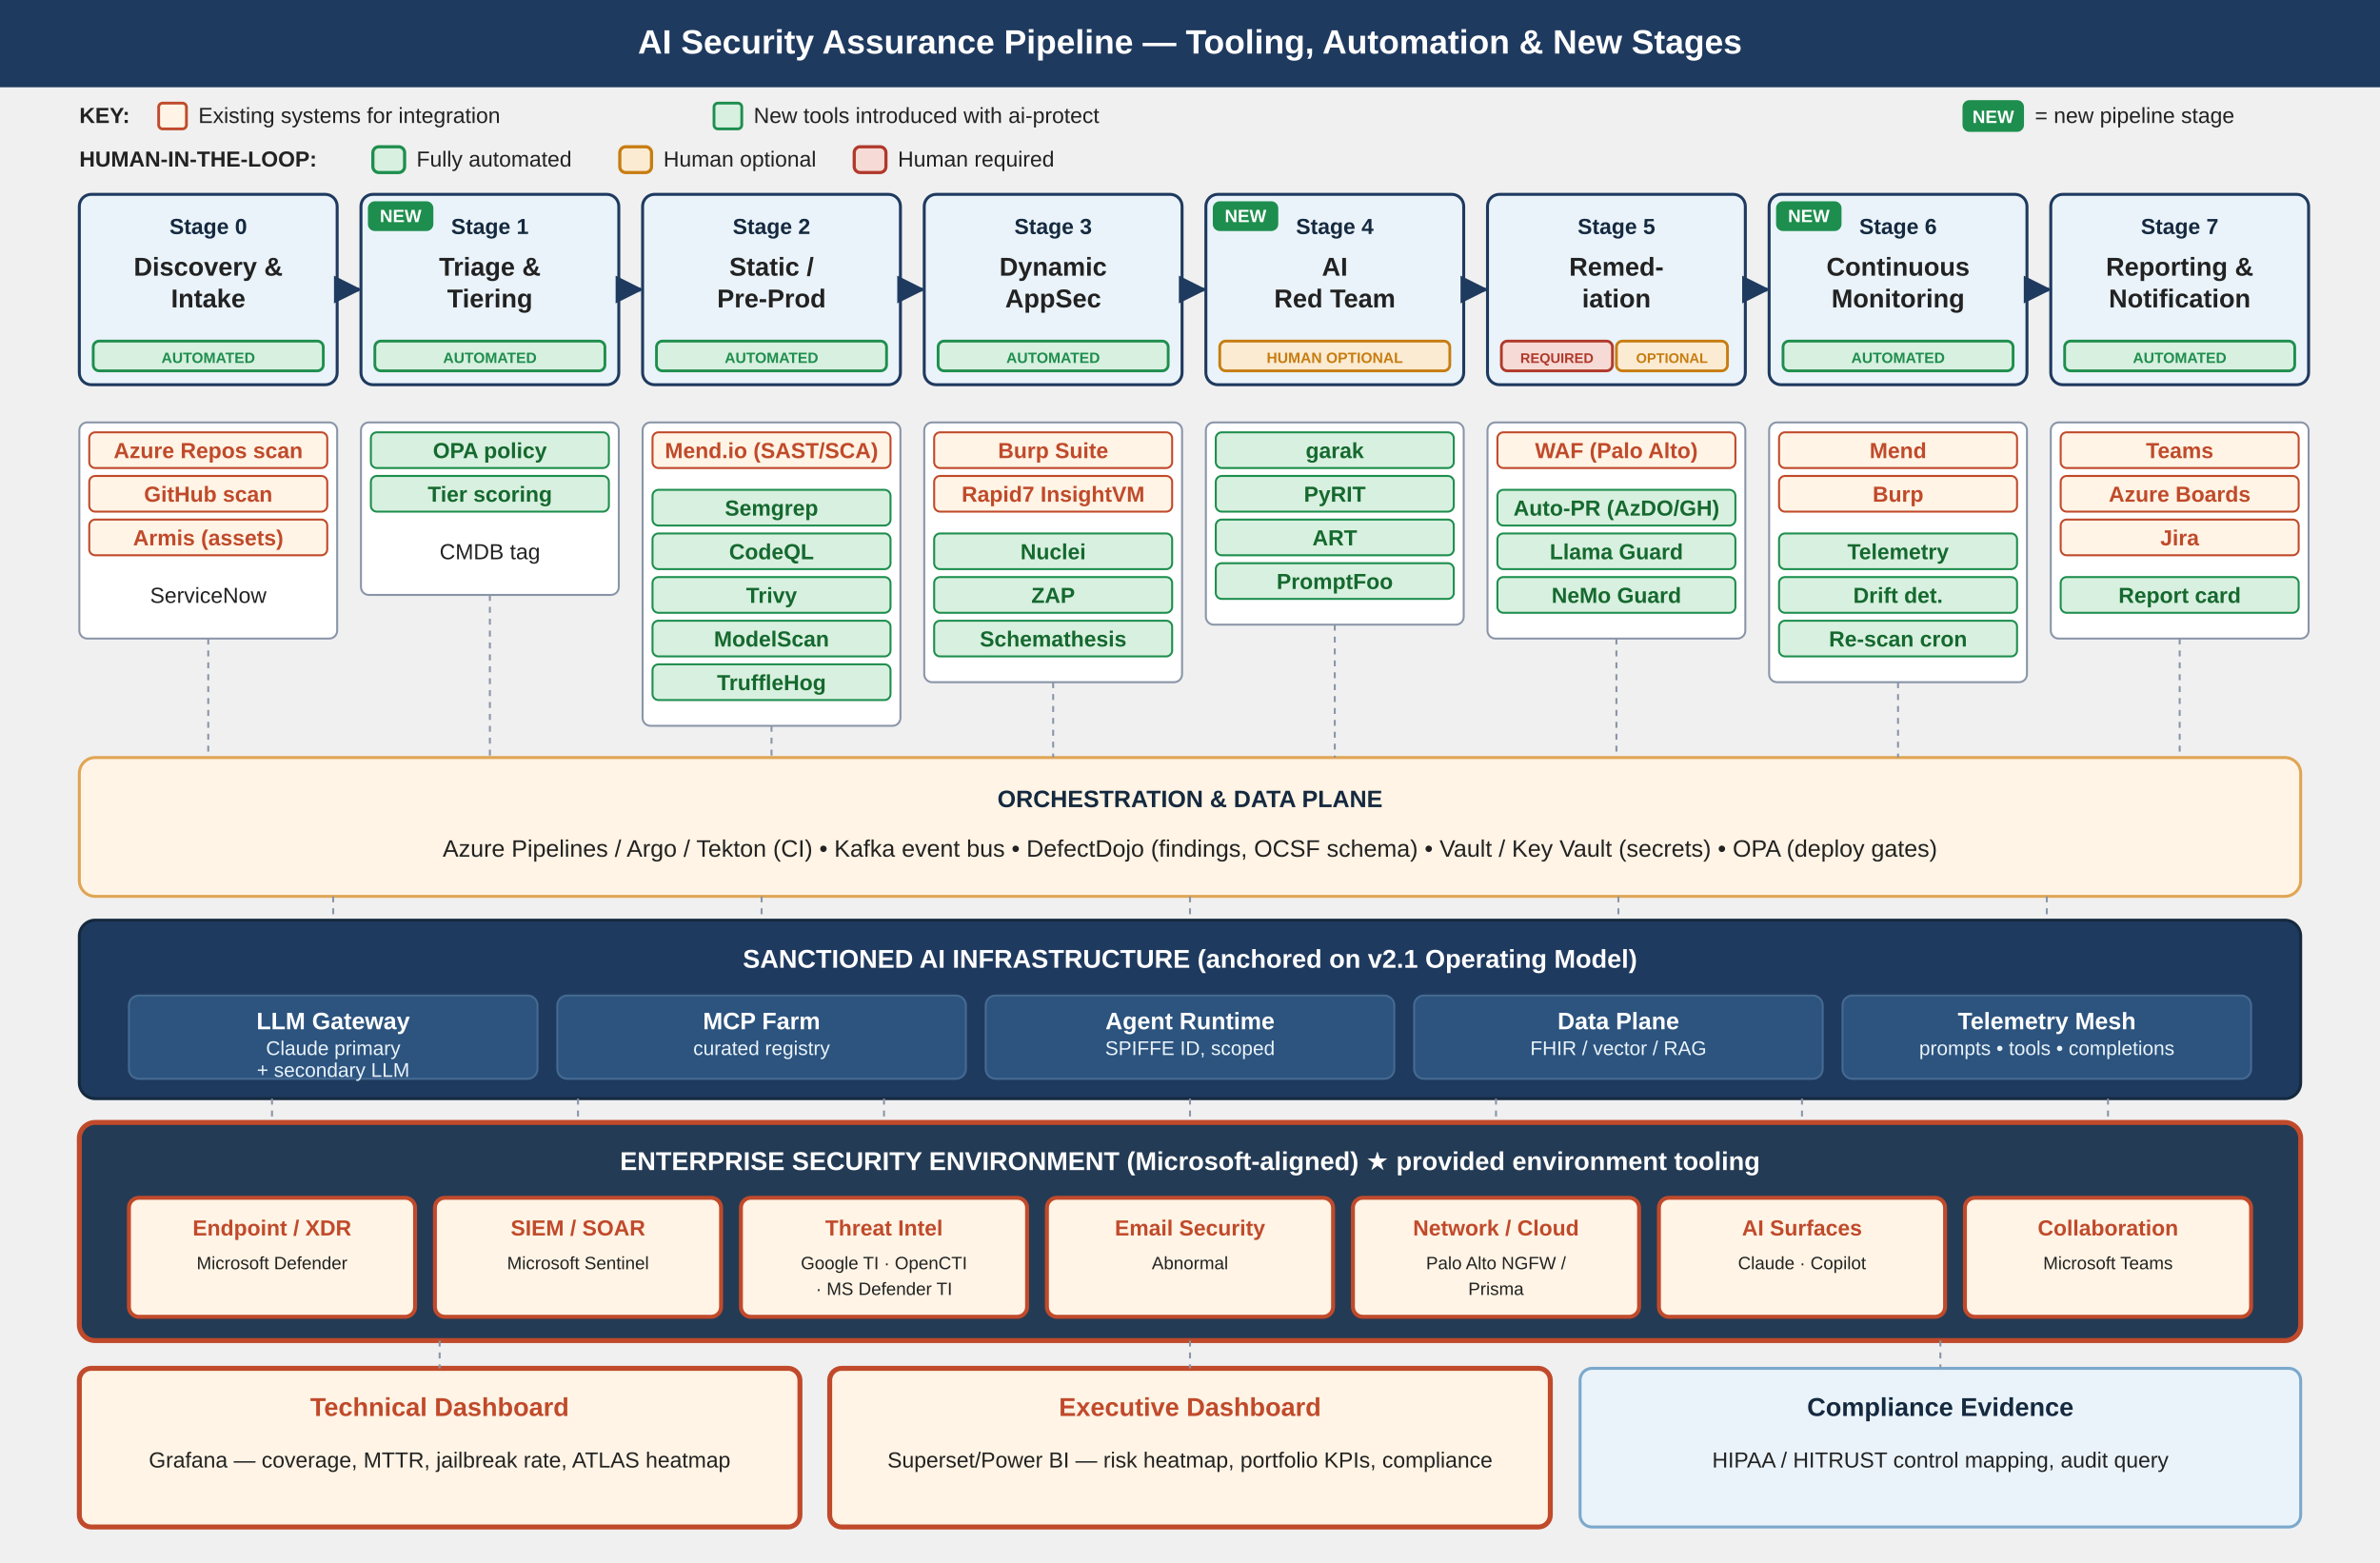
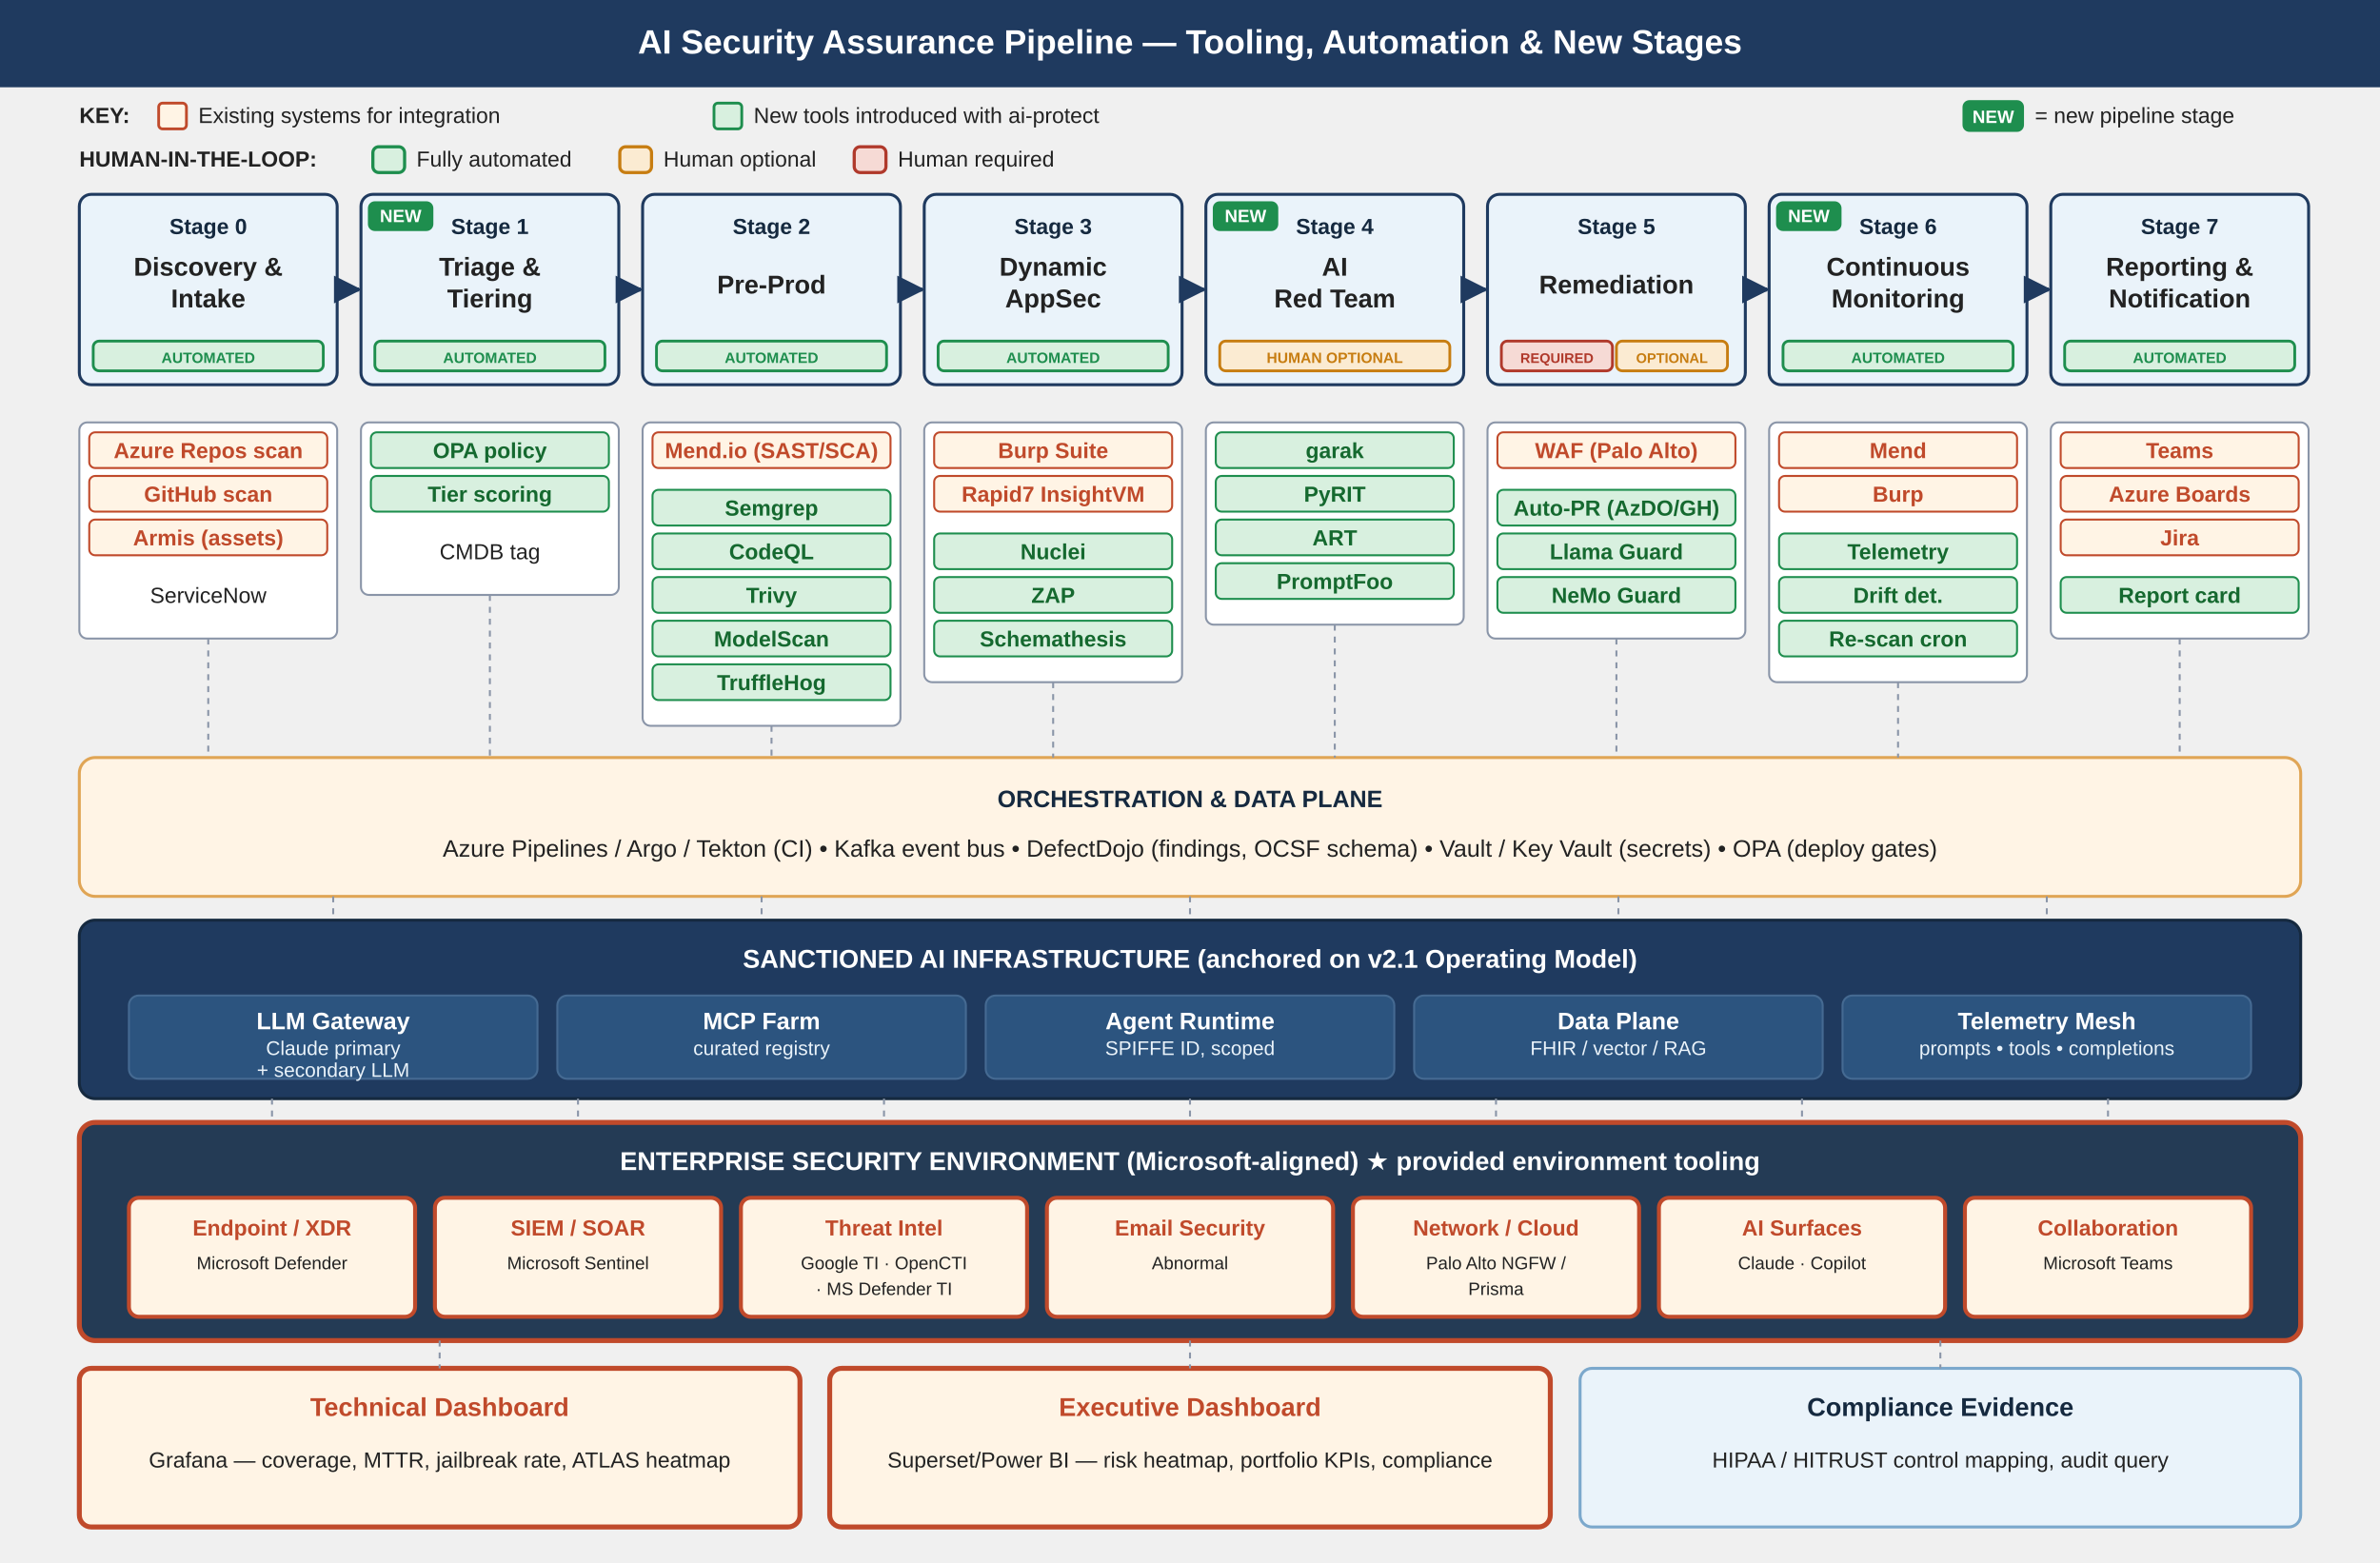
<svg xmlns="http://www.w3.org/2000/svg" width="1200" height="788" viewBox="0 0 1200 788" font-family="Arial, Helvetica, sans-serif">
  <defs>
    <marker id="arr" viewBox="0 0 10 10" refX="9" refY="5" markerWidth="7" markerHeight="7" orient="auto-start-reverse">
      <path d="M 0 0 L 10 5 L 0 10 z" fill="#1F3A5F" />
    </marker>
    <marker id="arrL" viewBox="0 0 10 10" refX="9" refY="5" markerWidth="7" markerHeight="7" orient="auto-start-reverse">
      <path d="M 0 0 L 10 5 L 0 10 z" fill="#8A95A8" />
    </marker>
    <marker id="arrA" viewBox="0 0 10 10" refX="9" refY="5" markerWidth="7" markerHeight="7" orient="auto-start-reverse">
      <path d="M 0 0 L 10 5 L 0 10 z" fill="#C04A2B" />
    </marker>
  </defs>
  <rect x="0" y="0" width="1200" height="44" fill="#1F3A5F" stroke="#1F3A5F" stroke-width="0" rx="0" ry="0" />
  <text x="600.0" y="27" font-size="17" fill="#FFFFFF" text-anchor="middle" font-weight="bold">AI Security Assurance Pipeline — Tooling, Automation &amp; New Stages</text>
  <text x="40" y="62" font-size="11" fill="#222222" text-anchor="start" font-weight="bold">KEY:</text>
  <rect x="80" y="52" width="14" height="13" fill="#FFF4E5" stroke="#C04A2B" stroke-width="1.4" rx="2" ry="2" />
  <text x="100" y="62" font-size="11" fill="#222222" text-anchor="start" font-weight="normal">Existing systems for integration</text>
  <rect x="360" y="52" width="14" height="13" fill="#D8F0DF" stroke="#1E8E4E" stroke-width="1.4" rx="2" ry="2" />
  <text x="380" y="62" font-size="11" fill="#222222" text-anchor="start" font-weight="normal">New tools introduced with ai-protect</text>
  <rect x="990" y="51" width="30" height="15" fill="#1E8E4E" stroke="#1E8E4E" stroke-width="1" rx="3" ry="3" />
  <text x="1005" y="62" font-size="9" fill="#FFFFFF" text-anchor="middle" font-weight="bold">NEW</text>
  <text x="1026" y="62" font-size="11" fill="#222222" text-anchor="start" font-weight="normal">= new pipeline stage</text>
  <text x="40" y="84" font-size="11" fill="#222222" text-anchor="start" font-weight="bold">HUMAN-IN-THE-LOOP:</text>
  <rect x="188" y="74" width="16" height="13" fill="#D8F0DF" stroke="#1E8E4E" stroke-width="1.6" rx="3" ry="3" />
  <text x="210" y="84" font-size="11" fill="#222222" text-anchor="start" font-weight="normal">Fully automated</text>
  <rect x="312.5" y="74" width="16" height="13" fill="#FBEBD2" stroke="#C77D11" stroke-width="1.6" rx="3" ry="3" />
  <text x="334.5" y="84" font-size="11" fill="#222222" text-anchor="start" font-weight="normal">Human optional</text>
  <rect x="430.7" y="74" width="16" height="13" fill="#F6DAD5" stroke="#B0392B" stroke-width="1.6" rx="3" ry="3" />
  <text x="452.7" y="84" font-size="11" fill="#222222" text-anchor="start" font-weight="normal">Human required</text>
  <rect x="40" y="98" width="130" height="96" fill="#EAF3FA" stroke="#1F3A5F" stroke-width="1.5" rx="6" ry="6" />
  <text x="105.0" y="118" font-size="11" fill="#15293F" text-anchor="middle" font-weight="bold">Stage 0</text>
  <text x="105.0" y="139" font-size="13" fill="#222222" text-anchor="middle" font-weight="bold">Discovery &amp;</text>
  <text x="105.0" y="155" font-size="13" fill="#222222" text-anchor="middle" font-weight="bold">Intake</text>
  <rect x="47.0" y="172" width="116.0" height="15" fill="#D8F0DF" stroke="#1E8E4E" stroke-width="1.4" rx="3" ry="3" />
  <text x="105.0" y="183" font-size="7.5" fill="#1E8E4E" text-anchor="middle" font-weight="bold">AUTOMATED</text>
  <line x1="171" y1="146.0" x2="181" y2="146.0" stroke="#1F3A5F" stroke-width="2" marker-end="url(#arr)" />
  <rect x="182" y="98" width="130" height="96" fill="#EAF3FA" stroke="#1F3A5F" stroke-width="1.5" rx="6" ry="6" />
  <text x="247.0" y="118" font-size="11" fill="#15293F" text-anchor="middle" font-weight="bold">Stage 1</text>
  <text x="247.0" y="139" font-size="13" fill="#222222" text-anchor="middle" font-weight="bold">Triage &amp;</text>
  <text x="247.0" y="155" font-size="13" fill="#222222" text-anchor="middle" font-weight="bold">Tiering</text>
  <rect x="186" y="102" width="32" height="14" fill="#1E8E4E" stroke="#1E8E4E" stroke-width="1" rx="3" ry="3" />
  <text x="202" y="112" font-size="9" fill="#FFFFFF" text-anchor="middle" font-weight="bold">NEW</text>
  <rect x="189.0" y="172" width="116.0" height="15" fill="#D8F0DF" stroke="#1E8E4E" stroke-width="1.4" rx="3" ry="3" />
  <text x="247.0" y="183" font-size="7.5" fill="#1E8E4E" text-anchor="middle" font-weight="bold">AUTOMATED</text>
  <line x1="313" y1="146.0" x2="323" y2="146.0" stroke="#1F3A5F" stroke-width="2" marker-end="url(#arr)" />
  <rect x="324" y="98" width="130" height="96" fill="#EAF3FA" stroke="#1F3A5F" stroke-width="1.5" rx="6" ry="6" />
  <text x="389.0" y="118" font-size="11" fill="#15293F" text-anchor="middle" font-weight="bold">Stage 2</text>
-   <text x="389.0" y="139" font-size="13" fill="#222222" text-anchor="middle" font-weight="bold">Static /</text>
-   <text x="389.0" y="155" font-size="13" fill="#222222" text-anchor="middle" font-weight="bold">Pre-Prod</text>
+   <text x="389.0" y="148" font-size="13" fill="#222222" text-anchor="middle" font-weight="bold">Pre-Prod</text>
  <rect x="331.0" y="172" width="116.0" height="15" fill="#D8F0DF" stroke="#1E8E4E" stroke-width="1.4" rx="3" ry="3" />
  <text x="389.0" y="183" font-size="7.5" fill="#1E8E4E" text-anchor="middle" font-weight="bold">AUTOMATED</text>
  <line x1="455" y1="146.0" x2="465" y2="146.0" stroke="#1F3A5F" stroke-width="2" marker-end="url(#arr)" />
  <rect x="466" y="98" width="130" height="96" fill="#EAF3FA" stroke="#1F3A5F" stroke-width="1.5" rx="6" ry="6" />
  <text x="531.0" y="118" font-size="11" fill="#15293F" text-anchor="middle" font-weight="bold">Stage 3</text>
  <text x="531.0" y="139" font-size="13" fill="#222222" text-anchor="middle" font-weight="bold">Dynamic</text>
  <text x="531.0" y="155" font-size="13" fill="#222222" text-anchor="middle" font-weight="bold">AppSec</text>
  <rect x="473.0" y="172" width="116.0" height="15" fill="#D8F0DF" stroke="#1E8E4E" stroke-width="1.4" rx="3" ry="3" />
  <text x="531.0" y="183" font-size="7.5" fill="#1E8E4E" text-anchor="middle" font-weight="bold">AUTOMATED</text>
  <line x1="597" y1="146.0" x2="607" y2="146.0" stroke="#1F3A5F" stroke-width="2" marker-end="url(#arr)" />
  <rect x="608" y="98" width="130" height="96" fill="#EAF3FA" stroke="#1F3A5F" stroke-width="1.5" rx="6" ry="6" />
  <text x="673.0" y="118" font-size="11" fill="#15293F" text-anchor="middle" font-weight="bold">Stage 4</text>
  <text x="673.0" y="139" font-size="13" fill="#222222" text-anchor="middle" font-weight="bold">AI</text>
  <text x="673.0" y="155" font-size="13" fill="#222222" text-anchor="middle" font-weight="bold">Red Team</text>
  <rect x="612" y="102" width="32" height="14" fill="#1E8E4E" stroke="#1E8E4E" stroke-width="1" rx="3" ry="3" />
  <text x="628" y="112" font-size="9" fill="#FFFFFF" text-anchor="middle" font-weight="bold">NEW</text>
  <rect x="615.0" y="172" width="116.0" height="15" fill="#FBEBD2" stroke="#C77D11" stroke-width="1.4" rx="3" ry="3" />
  <text x="673.0" y="183" font-size="7.5" fill="#C77D11" text-anchor="middle" font-weight="bold">HUMAN OPTIONAL</text>
  <line x1="739" y1="146.0" x2="749" y2="146.0" stroke="#1F3A5F" stroke-width="2" marker-end="url(#arr)" />
  <rect x="750" y="98" width="130" height="96" fill="#EAF3FA" stroke="#1F3A5F" stroke-width="1.5" rx="6" ry="6" />
  <text x="815.0" y="118" font-size="11" fill="#15293F" text-anchor="middle" font-weight="bold">Stage 5</text>
-   <text x="815.0" y="139" font-size="13" fill="#222222" text-anchor="middle" font-weight="bold">Remed-</text>
-   <text x="815.0" y="155" font-size="13" fill="#222222" text-anchor="middle" font-weight="bold">iation</text>
+   <text x="815.0" y="148" font-size="13" fill="#222222" text-anchor="middle" font-weight="bold">Remediation</text>
  <rect x="757.0" y="172" width="56.0" height="15" fill="#F6DAD5" stroke="#B0392B" stroke-width="1.4" rx="3" ry="3" />
  <text x="785.0" y="183" font-size="7" fill="#B0392B" text-anchor="middle" font-weight="bold">REQUIRED</text>
  <rect x="815.0" y="172" width="56.0" height="15" fill="#FBEBD2" stroke="#C77D11" stroke-width="1.4" rx="3" ry="3" />
  <text x="843.0" y="183" font-size="7" fill="#C77D11" text-anchor="middle" font-weight="bold">OPTIONAL</text>
  <line x1="881" y1="146.0" x2="891" y2="146.0" stroke="#1F3A5F" stroke-width="2" marker-end="url(#arr)" />
  <rect x="892" y="98" width="130" height="96" fill="#EAF3FA" stroke="#1F3A5F" stroke-width="1.5" rx="6" ry="6" />
  <text x="957.0" y="118" font-size="11" fill="#15293F" text-anchor="middle" font-weight="bold">Stage 6</text>
  <text x="957.0" y="139" font-size="13" fill="#222222" text-anchor="middle" font-weight="bold">Continuous</text>
  <text x="957.0" y="155" font-size="13" fill="#222222" text-anchor="middle" font-weight="bold">Monitoring</text>
  <rect x="896" y="102" width="32" height="14" fill="#1E8E4E" stroke="#1E8E4E" stroke-width="1" rx="3" ry="3" />
  <text x="912" y="112" font-size="9" fill="#FFFFFF" text-anchor="middle" font-weight="bold">NEW</text>
  <rect x="899.0" y="172" width="116.0" height="15" fill="#D8F0DF" stroke="#1E8E4E" stroke-width="1.4" rx="3" ry="3" />
  <text x="957.0" y="183" font-size="7.5" fill="#1E8E4E" text-anchor="middle" font-weight="bold">AUTOMATED</text>
  <line x1="1023" y1="146.0" x2="1033" y2="146.0" stroke="#1F3A5F" stroke-width="2" marker-end="url(#arr)" />
  <rect x="1034" y="98" width="130" height="96" fill="#EAF3FA" stroke="#1F3A5F" stroke-width="1.5" rx="6" ry="6" />
  <text x="1099.0" y="118" font-size="11" fill="#15293F" text-anchor="middle" font-weight="bold">Stage 7</text>
  <text x="1099.0" y="139" font-size="13" fill="#222222" text-anchor="middle" font-weight="bold">Reporting &amp;</text>
  <text x="1099.0" y="155" font-size="13" fill="#222222" text-anchor="middle" font-weight="bold">Notification</text>
  <rect x="1041.0" y="172" width="116.0" height="15" fill="#D8F0DF" stroke="#1E8E4E" stroke-width="1.4" rx="3" ry="3" />
  <text x="1099.0" y="183" font-size="7.5" fill="#1E8E4E" text-anchor="middle" font-weight="bold">AUTOMATED</text>
  <rect x="40" y="213" width="130" height="109" fill="#FFFFFF" stroke="#8A95A8" stroke-width="1" rx="4" ry="4" />
  <rect x="45" y="218" width="120" height="18" fill="#FFF4E5" stroke="#C04A2B" stroke-width="1" rx="3" ry="3" />
  <text x="105.0" y="231" font-size="11" fill="#C04A2B" text-anchor="middle" font-weight="bold">Azure Repos scan</text>
  <rect x="45" y="240" width="120" height="18" fill="#FFF4E5" stroke="#C04A2B" stroke-width="1" rx="3" ry="3" />
  <text x="105.0" y="253" font-size="11" fill="#C04A2B" text-anchor="middle" font-weight="bold">GitHub scan</text>
  <rect x="45" y="262" width="120" height="18" fill="#FFF4E5" stroke="#C04A2B" stroke-width="1" rx="3" ry="3" />
  <text x="105.0" y="275" font-size="11" fill="#C04A2B" text-anchor="middle" font-weight="bold">Armis (assets)</text>
  <text x="105.0" y="304" font-size="11" fill="#222222" text-anchor="middle" font-weight="normal">ServiceNow</text>
  <rect x="182" y="213" width="130" height="87" fill="#FFFFFF" stroke="#8A95A8" stroke-width="1" rx="4" ry="4" />
  <rect x="187" y="218" width="120" height="18" fill="#D8F0DF" stroke="#1E8E4E" stroke-width="1" rx="3" ry="3" />
  <text x="247.0" y="231" font-size="11" fill="#15692F" text-anchor="middle" font-weight="bold">OPA policy</text>
  <rect x="187" y="240" width="120" height="18" fill="#D8F0DF" stroke="#1E8E4E" stroke-width="1" rx="3" ry="3" />
  <text x="247.0" y="253" font-size="11" fill="#15692F" text-anchor="middle" font-weight="bold">Tier scoring</text>
  <text x="247.0" y="282" font-size="11" fill="#222222" text-anchor="middle" font-weight="normal">CMDB tag</text>
  <rect x="324" y="213" width="130" height="153" fill="#FFFFFF" stroke="#8A95A8" stroke-width="1" rx="4" ry="4" />
  <rect x="329" y="218" width="120" height="18" fill="#FFF4E5" stroke="#C04A2B" stroke-width="1" rx="3" ry="3" />
  <text x="389.0" y="231" font-size="11" fill="#C04A2B" text-anchor="middle" font-weight="bold">Mend.io (SAST/SCA)</text>
  <rect x="329" y="247" width="120" height="18" fill="#D8F0DF" stroke="#1E8E4E" stroke-width="1" rx="3" ry="3" />
  <text x="389.0" y="260" font-size="11" fill="#15692F" text-anchor="middle" font-weight="bold">Semgrep</text>
  <rect x="329" y="269" width="120" height="18" fill="#D8F0DF" stroke="#1E8E4E" stroke-width="1" rx="3" ry="3" />
  <text x="389.0" y="282" font-size="11" fill="#15692F" text-anchor="middle" font-weight="bold">CodeQL</text>
  <rect x="329" y="291" width="120" height="18" fill="#D8F0DF" stroke="#1E8E4E" stroke-width="1" rx="3" ry="3" />
  <text x="389.0" y="304" font-size="11" fill="#15692F" text-anchor="middle" font-weight="bold">Trivy</text>
  <rect x="329" y="313" width="120" height="18" fill="#D8F0DF" stroke="#1E8E4E" stroke-width="1" rx="3" ry="3" />
  <text x="389.0" y="326" font-size="11" fill="#15692F" text-anchor="middle" font-weight="bold">ModelScan</text>
  <rect x="329" y="335" width="120" height="18" fill="#D8F0DF" stroke="#1E8E4E" stroke-width="1" rx="3" ry="3" />
  <text x="389.0" y="348" font-size="11" fill="#15692F" text-anchor="middle" font-weight="bold">TruffleHog</text>
  <rect x="466" y="213" width="130" height="131" fill="#FFFFFF" stroke="#8A95A8" stroke-width="1" rx="4" ry="4" />
  <rect x="471" y="218" width="120" height="18" fill="#FFF4E5" stroke="#C04A2B" stroke-width="1" rx="3" ry="3" />
  <text x="531.0" y="231" font-size="11" fill="#C04A2B" text-anchor="middle" font-weight="bold">Burp Suite</text>
  <rect x="471" y="240" width="120" height="18" fill="#FFF4E5" stroke="#C04A2B" stroke-width="1" rx="3" ry="3" />
  <text x="531.0" y="253" font-size="11" fill="#C04A2B" text-anchor="middle" font-weight="bold">Rapid7 InsightVM</text>
  <rect x="471" y="269" width="120" height="18" fill="#D8F0DF" stroke="#1E8E4E" stroke-width="1" rx="3" ry="3" />
  <text x="531.0" y="282" font-size="11" fill="#15692F" text-anchor="middle" font-weight="bold">Nuclei</text>
  <rect x="471" y="291" width="120" height="18" fill="#D8F0DF" stroke="#1E8E4E" stroke-width="1" rx="3" ry="3" />
  <text x="531.0" y="304" font-size="11" fill="#15692F" text-anchor="middle" font-weight="bold">ZAP</text>
  <rect x="471" y="313" width="120" height="18" fill="#D8F0DF" stroke="#1E8E4E" stroke-width="1" rx="3" ry="3" />
  <text x="531.0" y="326" font-size="11" fill="#15692F" text-anchor="middle" font-weight="bold">Schemathesis</text>
  <rect x="608" y="213" width="130" height="102" fill="#FFFFFF" stroke="#8A95A8" stroke-width="1" rx="4" ry="4" />
  <rect x="613" y="218" width="120" height="18" fill="#D8F0DF" stroke="#1E8E4E" stroke-width="1" rx="3" ry="3" />
  <text x="673.0" y="231" font-size="11" fill="#15692F" text-anchor="middle" font-weight="bold">garak</text>
  <rect x="613" y="240" width="120" height="18" fill="#D8F0DF" stroke="#1E8E4E" stroke-width="1" rx="3" ry="3" />
  <text x="673.0" y="253" font-size="11" fill="#15692F" text-anchor="middle" font-weight="bold">PyRIT</text>
  <rect x="613" y="262" width="120" height="18" fill="#D8F0DF" stroke="#1E8E4E" stroke-width="1" rx="3" ry="3" />
  <text x="673.0" y="275" font-size="11" fill="#15692F" text-anchor="middle" font-weight="bold">ART</text>
  <rect x="613" y="284" width="120" height="18" fill="#D8F0DF" stroke="#1E8E4E" stroke-width="1" rx="3" ry="3" />
  <text x="673.0" y="297" font-size="11" fill="#15692F" text-anchor="middle" font-weight="bold">PromptFoo</text>
  <rect x="750" y="213" width="130" height="109" fill="#FFFFFF" stroke="#8A95A8" stroke-width="1" rx="4" ry="4" />
  <rect x="755" y="218" width="120" height="18" fill="#FFF4E5" stroke="#C04A2B" stroke-width="1" rx="3" ry="3" />
  <text x="815.0" y="231" font-size="11" fill="#C04A2B" text-anchor="middle" font-weight="bold">WAF (Palo Alto)</text>
  <rect x="755" y="247" width="120" height="18" fill="#D8F0DF" stroke="#1E8E4E" stroke-width="1" rx="3" ry="3" />
  <text x="815.0" y="260" font-size="11" fill="#15692F" text-anchor="middle" font-weight="bold">Auto-PR (AzDO/GH)</text>
  <rect x="755" y="269" width="120" height="18" fill="#D8F0DF" stroke="#1E8E4E" stroke-width="1" rx="3" ry="3" />
  <text x="815.0" y="282" font-size="11" fill="#15692F" text-anchor="middle" font-weight="bold">Llama Guard</text>
  <rect x="755" y="291" width="120" height="18" fill="#D8F0DF" stroke="#1E8E4E" stroke-width="1" rx="3" ry="3" />
  <text x="815.0" y="304" font-size="11" fill="#15692F" text-anchor="middle" font-weight="bold">NeMo Guard</text>
  <rect x="892" y="213" width="130" height="131" fill="#FFFFFF" stroke="#8A95A8" stroke-width="1" rx="4" ry="4" />
  <rect x="897" y="218" width="120" height="18" fill="#FFF4E5" stroke="#C04A2B" stroke-width="1" rx="3" ry="3" />
  <text x="957.0" y="231" font-size="11" fill="#C04A2B" text-anchor="middle" font-weight="bold">Mend</text>
  <rect x="897" y="240" width="120" height="18" fill="#FFF4E5" stroke="#C04A2B" stroke-width="1" rx="3" ry="3" />
  <text x="957.0" y="253" font-size="11" fill="#C04A2B" text-anchor="middle" font-weight="bold">Burp</text>
  <rect x="897" y="269" width="120" height="18" fill="#D8F0DF" stroke="#1E8E4E" stroke-width="1" rx="3" ry="3" />
  <text x="957.0" y="282" font-size="11" fill="#15692F" text-anchor="middle" font-weight="bold">Telemetry</text>
  <rect x="897" y="291" width="120" height="18" fill="#D8F0DF" stroke="#1E8E4E" stroke-width="1" rx="3" ry="3" />
  <text x="957.0" y="304" font-size="11" fill="#15692F" text-anchor="middle" font-weight="bold">Drift det.</text>
  <rect x="897" y="313" width="120" height="18" fill="#D8F0DF" stroke="#1E8E4E" stroke-width="1" rx="3" ry="3" />
  <text x="957.0" y="326" font-size="11" fill="#15692F" text-anchor="middle" font-weight="bold">Re-scan cron</text>
  <rect x="1034" y="213" width="130" height="109" fill="#FFFFFF" stroke="#8A95A8" stroke-width="1" rx="4" ry="4" />
  <rect x="1039" y="218" width="120" height="18" fill="#FFF4E5" stroke="#C04A2B" stroke-width="1" rx="3" ry="3" />
  <text x="1099.0" y="231" font-size="11" fill="#C04A2B" text-anchor="middle" font-weight="bold">Teams</text>
  <rect x="1039" y="240" width="120" height="18" fill="#FFF4E5" stroke="#C04A2B" stroke-width="1" rx="3" ry="3" />
  <text x="1099.0" y="253" font-size="11" fill="#C04A2B" text-anchor="middle" font-weight="bold">Azure Boards</text>
  <rect x="1039" y="262" width="120" height="18" fill="#FFF4E5" stroke="#C04A2B" stroke-width="1" rx="3" ry="3" />
  <text x="1099.0" y="275" font-size="11" fill="#C04A2B" text-anchor="middle" font-weight="bold">Jira</text>
  <rect x="1039" y="291" width="120" height="18" fill="#D8F0DF" stroke="#1E8E4E" stroke-width="1" rx="3" ry="3" />
  <text x="1099.0" y="304" font-size="11" fill="#15692F" text-anchor="middle" font-weight="bold">Report card</text>
  <rect x="40" y="382" width="1120" height="70" fill="#FFF4E5" stroke="#E0A555" stroke-width="1.5" rx="8" ry="8" />
  <text x="600.0" y="407" font-size="12" fill="#15293F" text-anchor="middle" font-weight="bold">ORCHESTRATION &amp; DATA PLANE</text>
  <text x="600.0" y="432" font-size="12" fill="#222222" text-anchor="middle" font-weight="normal">Azure Pipelines / Argo / Tekton (CI)  •  Kafka event bus  •  DefectDojo (findings, OCSF schema)  •  Vault / Key Vault (secrets)  •  OPA (deploy gates)</text>
  <rect x="40" y="464" width="1120" height="90" fill="#1F3A5F" stroke="#15293F" stroke-width="1.5" rx="8" ry="8" />
  <text x="600.0" y="488" font-size="13" fill="#FFFFFF" text-anchor="middle" font-weight="bold">SANCTIONED AI INFRASTRUCTURE  (anchored on v2.1 Operating Model)</text>
  <rect x="65.0" y="502" width="206.0" height="42" fill="#2C547F" stroke="#456A92" stroke-width="1" rx="5" ry="5" />
  <text x="168.0" y="519" font-size="12" fill="#FFFFFF" text-anchor="middle" font-weight="bold">LLM Gateway</text>
  <text x="168.0" y="532" font-size="10" fill="#EAF3FA" text-anchor="middle" font-weight="normal">Claude primary</text>
  <text x="168.0" y="543" font-size="10" fill="#EAF3FA" text-anchor="middle" font-weight="normal">+ secondary LLM</text>
  <rect x="281.0" y="502" width="206.0" height="42" fill="#2C547F" stroke="#456A92" stroke-width="1" rx="5" ry="5" />
  <text x="384.0" y="519" font-size="12" fill="#FFFFFF" text-anchor="middle" font-weight="bold">MCP Farm</text>
  <text x="384.0" y="532" font-size="10" fill="#EAF3FA" text-anchor="middle" font-weight="normal">curated registry</text>
  <rect x="497.0" y="502" width="206.0" height="42" fill="#2C547F" stroke="#456A92" stroke-width="1" rx="5" ry="5" />
  <text x="600.0" y="519" font-size="12" fill="#FFFFFF" text-anchor="middle" font-weight="bold">Agent Runtime</text>
  <text x="600.0" y="532" font-size="10" fill="#EAF3FA" text-anchor="middle" font-weight="normal">SPIFFE ID, scoped</text>
  <rect x="713.0" y="502" width="206.0" height="42" fill="#2C547F" stroke="#456A92" stroke-width="1" rx="5" ry="5" />
  <text x="816.0" y="519" font-size="12" fill="#FFFFFF" text-anchor="middle" font-weight="bold">Data Plane</text>
  <text x="816.0" y="532" font-size="10" fill="#EAF3FA" text-anchor="middle" font-weight="normal">FHIR / vector / RAG</text>
  <rect x="929.0" y="502" width="206.0" height="42" fill="#2C547F" stroke="#456A92" stroke-width="1" rx="5" ry="5" />
  <text x="1032.0" y="519" font-size="12" fill="#FFFFFF" text-anchor="middle" font-weight="bold">Telemetry Mesh</text>
  <text x="1032.0" y="532" font-size="10" fill="#EAF3FA" text-anchor="middle" font-weight="normal">prompts • tools • completions</text>
  <rect x="40" y="566" width="1120" height="110" fill="#243B55" stroke="#C04A2B" stroke-width="2.5" rx="8" ry="8" />
  <text x="600.0" y="590" font-size="13" fill="#FFFFFF" text-anchor="middle" font-weight="bold">ENTERPRISE SECURITY ENVIRONMENT  (Microsoft-aligned)   ★ provided environment tooling</text>
  <rect x="65.0" y="604" width="144.286" height="60" fill="#FFF4E5" stroke="#C04A2B" stroke-width="2" rx="5" ry="5" />
  <text x="137.143" y="623" font-size="11" fill="#C04A2B" text-anchor="middle" font-weight="bold">Endpoint / XDR</text>
  <text x="137.143" y="640" font-size="9" fill="#222222" text-anchor="middle" font-weight="normal">Microsoft Defender</text>
  <rect x="219.286" y="604" width="144.286" height="60" fill="#FFF4E5" stroke="#C04A2B" stroke-width="2" rx="5" ry="5" />
  <text x="291.429" y="623" font-size="11" fill="#C04A2B" text-anchor="middle" font-weight="bold">SIEM / SOAR</text>
  <text x="291.429" y="640" font-size="9" fill="#222222" text-anchor="middle" font-weight="normal">Microsoft Sentinel</text>
  <rect x="373.571" y="604" width="144.286" height="60" fill="#FFF4E5" stroke="#C04A2B" stroke-width="2" rx="5" ry="5" />
  <text x="445.714" y="623" font-size="11" fill="#C04A2B" text-anchor="middle" font-weight="bold">Threat Intel</text>
  <text x="445.714" y="640" font-size="9" fill="#222222" text-anchor="middle" font-weight="normal">Google TI · OpenCTI</text>
  <text x="445.714" y="653" font-size="9" fill="#222222" text-anchor="middle" font-weight="normal">· MS Defender TI</text>
  <rect x="527.857" y="604" width="144.286" height="60" fill="#FFF4E5" stroke="#C04A2B" stroke-width="2" rx="5" ry="5" />
  <text x="600.0" y="623" font-size="11" fill="#C04A2B" text-anchor="middle" font-weight="bold">Email Security</text>
  <text x="600.0" y="640" font-size="9" fill="#222222" text-anchor="middle" font-weight="normal">Abnormal</text>
  <rect x="682.143" y="604" width="144.286" height="60" fill="#FFF4E5" stroke="#C04A2B" stroke-width="2" rx="5" ry="5" />
  <text x="754.286" y="623" font-size="11" fill="#C04A2B" text-anchor="middle" font-weight="bold">Network / Cloud</text>
  <text x="754.286" y="640" font-size="9" fill="#222222" text-anchor="middle" font-weight="normal">Palo Alto NGFW /</text>
  <text x="754.286" y="653" font-size="9" fill="#222222" text-anchor="middle" font-weight="normal">Prisma</text>
  <rect x="836.429" y="604" width="144.286" height="60" fill="#FFF4E5" stroke="#C04A2B" stroke-width="2" rx="5" ry="5" />
  <text x="908.571" y="623" font-size="11" fill="#C04A2B" text-anchor="middle" font-weight="bold">AI Surfaces</text>
  <text x="908.571" y="640" font-size="9" fill="#222222" text-anchor="middle" font-weight="normal">Claude · Copilot</text>
  <rect x="990.714" y="604" width="144.286" height="60" fill="#FFF4E5" stroke="#C04A2B" stroke-width="2" rx="5" ry="5" />
  <text x="1062.857" y="623" font-size="11" fill="#C04A2B" text-anchor="middle" font-weight="bold">Collaboration</text>
  <text x="1062.857" y="640" font-size="9" fill="#222222" text-anchor="middle" font-weight="normal">Microsoft Teams</text>
  <rect x="40.0" y="690" width="363.333" height="80" fill="#FFF4E5" stroke="#C04A2B" stroke-width="2.5" rx="6" ry="6" />
  <text x="221.667" y="714" font-size="13" fill="#C04A2B" text-anchor="middle" font-weight="bold">Technical Dashboard</text>
  <text x="221.667" y="740" font-size="11" fill="#222222" text-anchor="middle" font-weight="normal">Grafana — coverage, MTTR, jailbreak rate, ATLAS heatmap</text>
  <rect x="418.333" y="690" width="363.333" height="80" fill="#FFF4E5" stroke="#C04A2B" stroke-width="2.5" rx="6" ry="6" />
  <text x="600.0" y="714" font-size="13" fill="#C04A2B" text-anchor="middle" font-weight="bold">Executive Dashboard</text>
  <text x="600.0" y="740" font-size="11" fill="#222222" text-anchor="middle" font-weight="normal">Superset/Power BI — risk heatmap, portfolio KPIs, compliance</text>
  <rect x="796.667" y="690" width="363.333" height="80" fill="#EAF3FA" stroke="#7BA8CC" stroke-width="1.5" rx="6" ry="6" />
  <text x="978.333" y="714" font-size="13" fill="#15293F" text-anchor="middle" font-weight="bold">Compliance Evidence</text>
  <text x="978.333" y="740" font-size="11" fill="#222222" text-anchor="middle" font-weight="normal">HIPAA / HITRUST control mapping, audit query</text>
  <line x1="105.0" y1="322" x2="105.0" y2="382" stroke="#8A95A8" stroke-width="1" stroke-dasharray="3 3" />
  <line x1="247.0" y1="300" x2="247.0" y2="382" stroke="#8A95A8" stroke-width="1" stroke-dasharray="3 3" />
  <line x1="389.0" y1="366" x2="389.0" y2="382" stroke="#8A95A8" stroke-width="1" stroke-dasharray="3 3" />
  <line x1="531.0" y1="344" x2="531.0" y2="382" stroke="#8A95A8" stroke-width="1" stroke-dasharray="3 3" />
  <line x1="673.0" y1="315" x2="673.0" y2="382" stroke="#8A95A8" stroke-width="1" stroke-dasharray="3 3" />
  <line x1="815.0" y1="322" x2="815.0" y2="382" stroke="#8A95A8" stroke-width="1" stroke-dasharray="3 3" />
  <line x1="957.0" y1="344" x2="957.0" y2="382" stroke="#8A95A8" stroke-width="1" stroke-dasharray="3 3" />
  <line x1="1099.0" y1="322" x2="1099.0" y2="382" stroke="#8A95A8" stroke-width="1" stroke-dasharray="3 3" />
  <line x1="168.0" y1="452" x2="168.0" y2="464" stroke="#8A95A8" stroke-width="1" stroke-dasharray="3 3" />
  <line x1="384.0" y1="452" x2="384.0" y2="464" stroke="#8A95A8" stroke-width="1" stroke-dasharray="3 3" />
  <line x1="600.0" y1="452" x2="600.0" y2="464" stroke="#8A95A8" stroke-width="1" stroke-dasharray="3 3" />
  <line x1="816.0" y1="452" x2="816.0" y2="464" stroke="#8A95A8" stroke-width="1" stroke-dasharray="3 3" />
  <line x1="1032.0" y1="452" x2="1032.0" y2="464" stroke="#8A95A8" stroke-width="1" stroke-dasharray="3 3" />
  <line x1="137.143" y1="554" x2="137.143" y2="566" stroke="#8A95A8" stroke-width="1" stroke-dasharray="3 3" />
  <line x1="291.429" y1="554" x2="291.429" y2="566" stroke="#8A95A8" stroke-width="1" stroke-dasharray="3 3" />
  <line x1="445.714" y1="554" x2="445.714" y2="566" stroke="#8A95A8" stroke-width="1" stroke-dasharray="3 3" />
  <line x1="600.0" y1="554" x2="600.0" y2="566" stroke="#8A95A8" stroke-width="1" stroke-dasharray="3 3" />
  <line x1="754.286" y1="554" x2="754.286" y2="566" stroke="#8A95A8" stroke-width="1" stroke-dasharray="3 3" />
  <line x1="908.571" y1="554" x2="908.571" y2="566" stroke="#8A95A8" stroke-width="1" stroke-dasharray="3 3" />
  <line x1="1062.857" y1="554" x2="1062.857" y2="566" stroke="#8A95A8" stroke-width="1" stroke-dasharray="3 3" />
  <line x1="221.667" y1="676" x2="221.667" y2="690" stroke="#8A95A8" stroke-width="1" stroke-dasharray="3 3" />
  <line x1="600.0" y1="676" x2="600.0" y2="690" stroke="#8A95A8" stroke-width="1" stroke-dasharray="3 3" />
  <line x1="978.333" y1="676" x2="978.333" y2="690" stroke="#8A95A8" stroke-width="1" stroke-dasharray="3 3" />
</svg>
